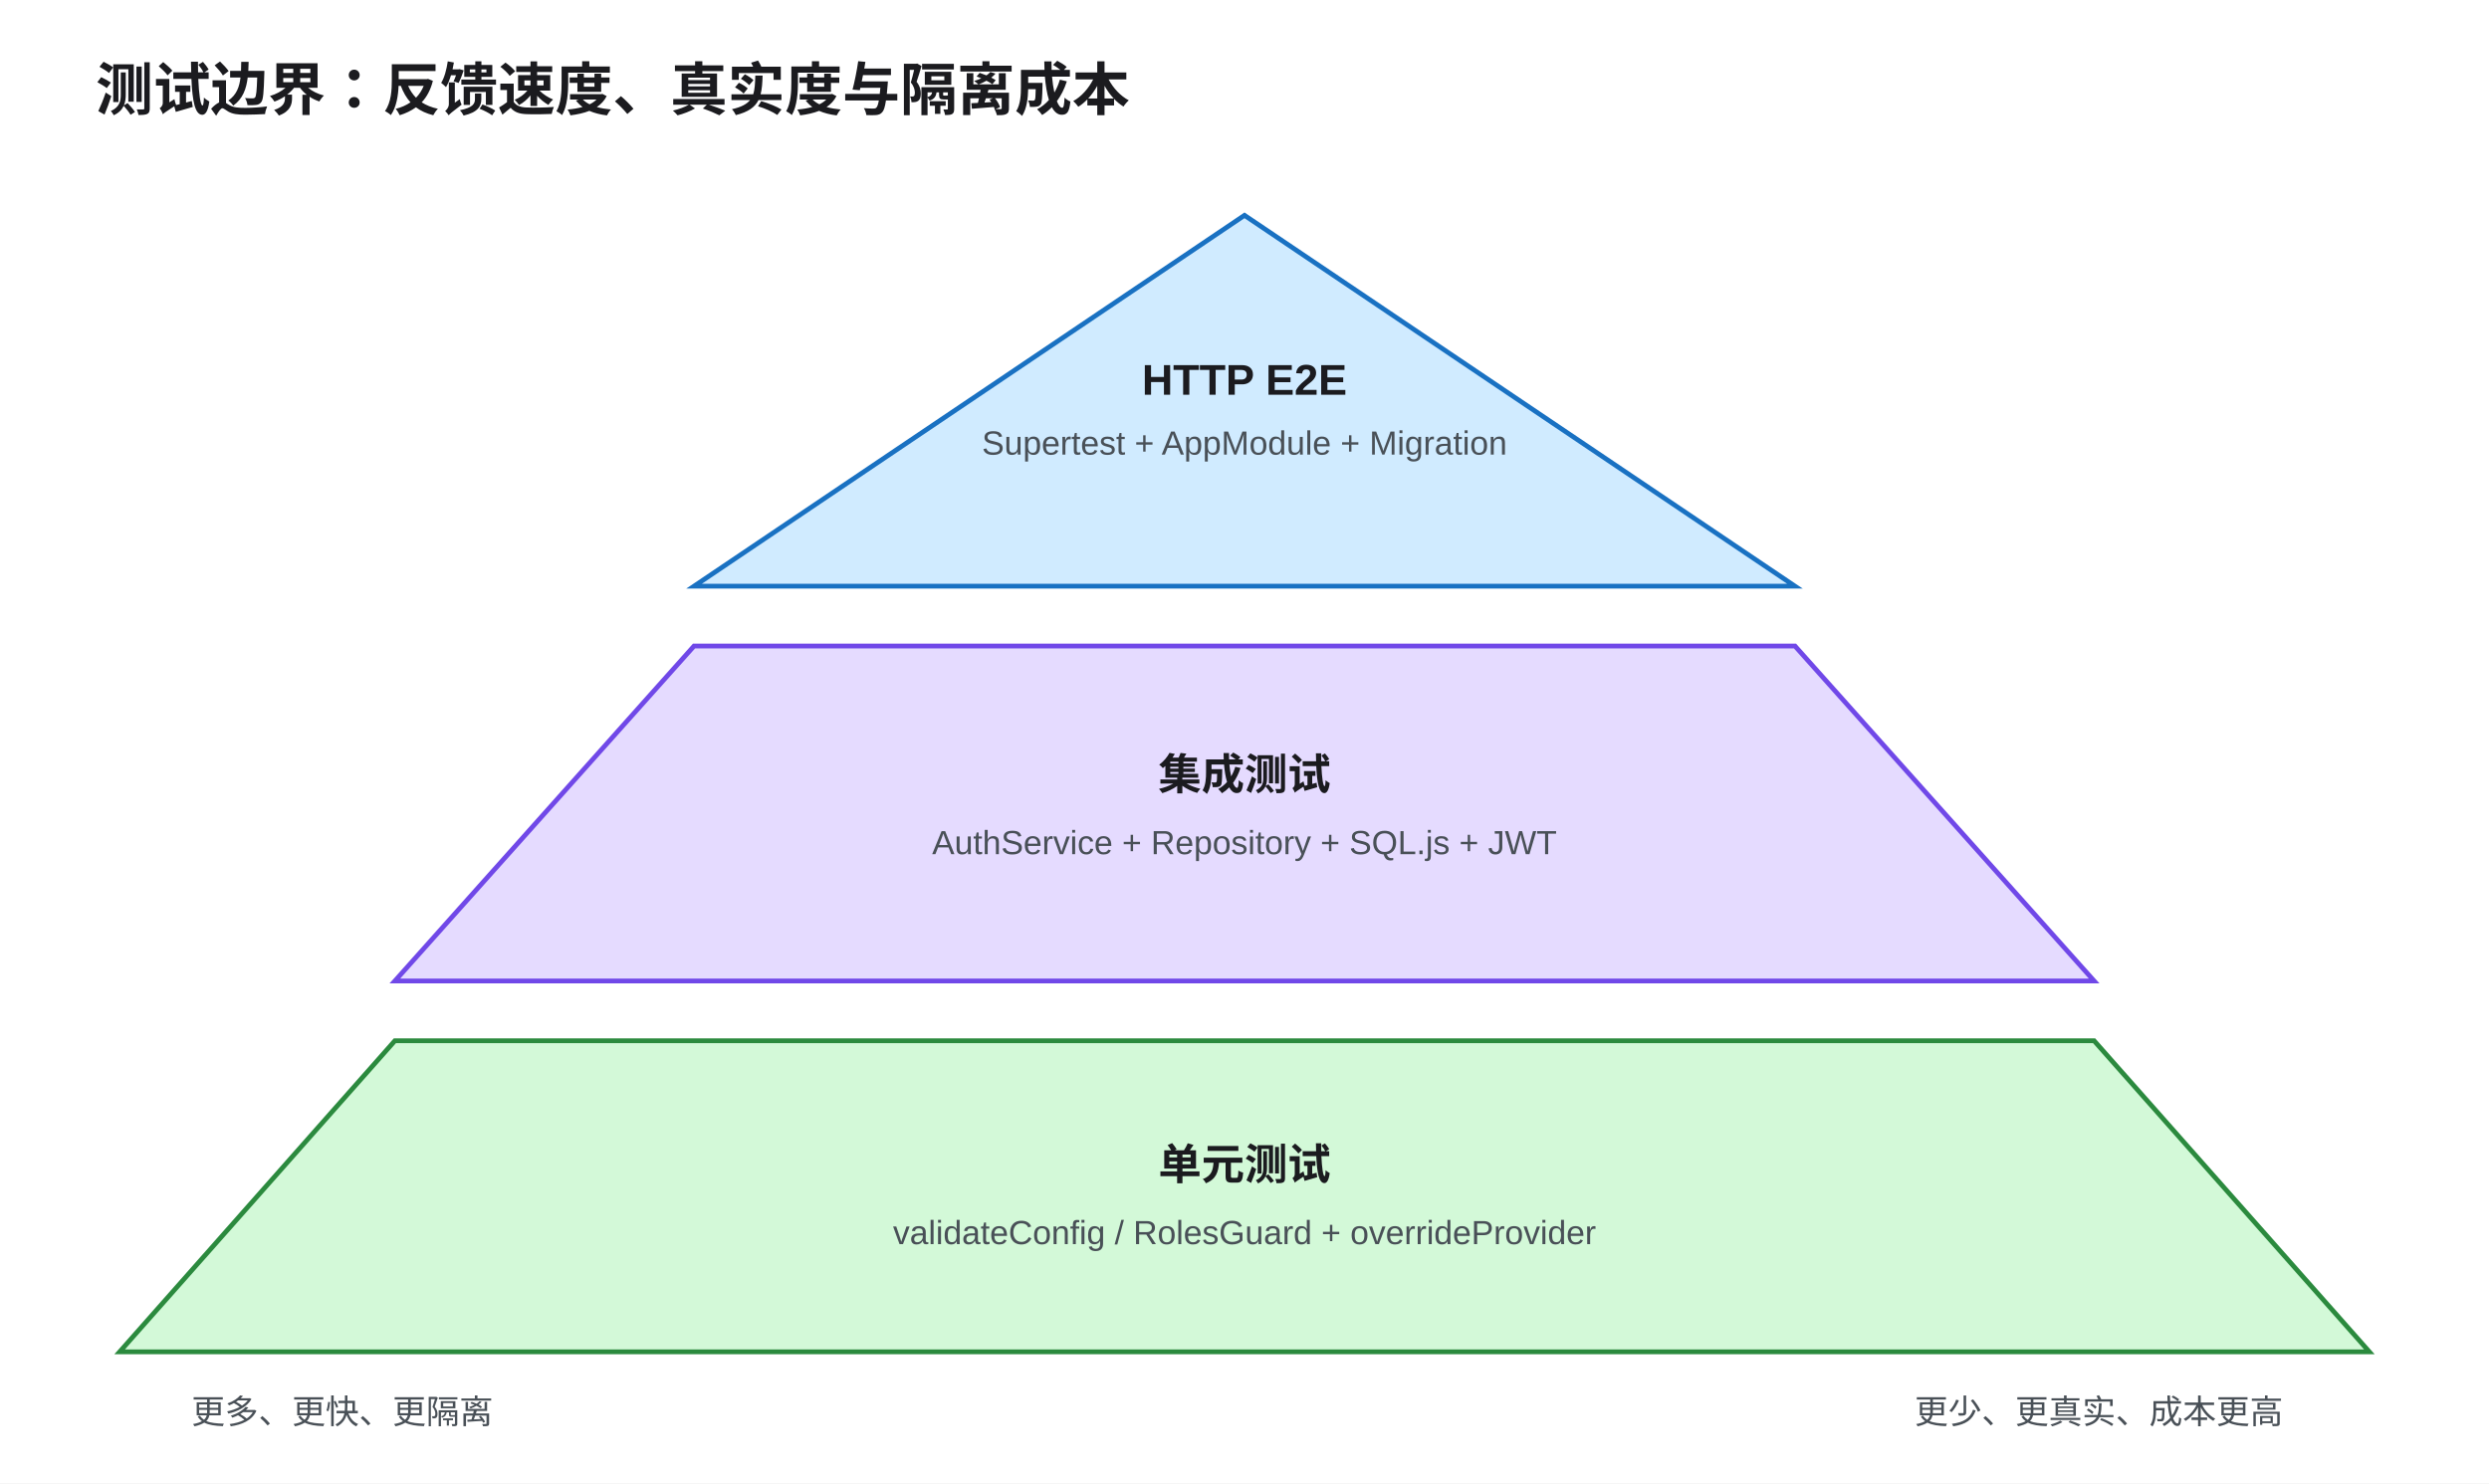
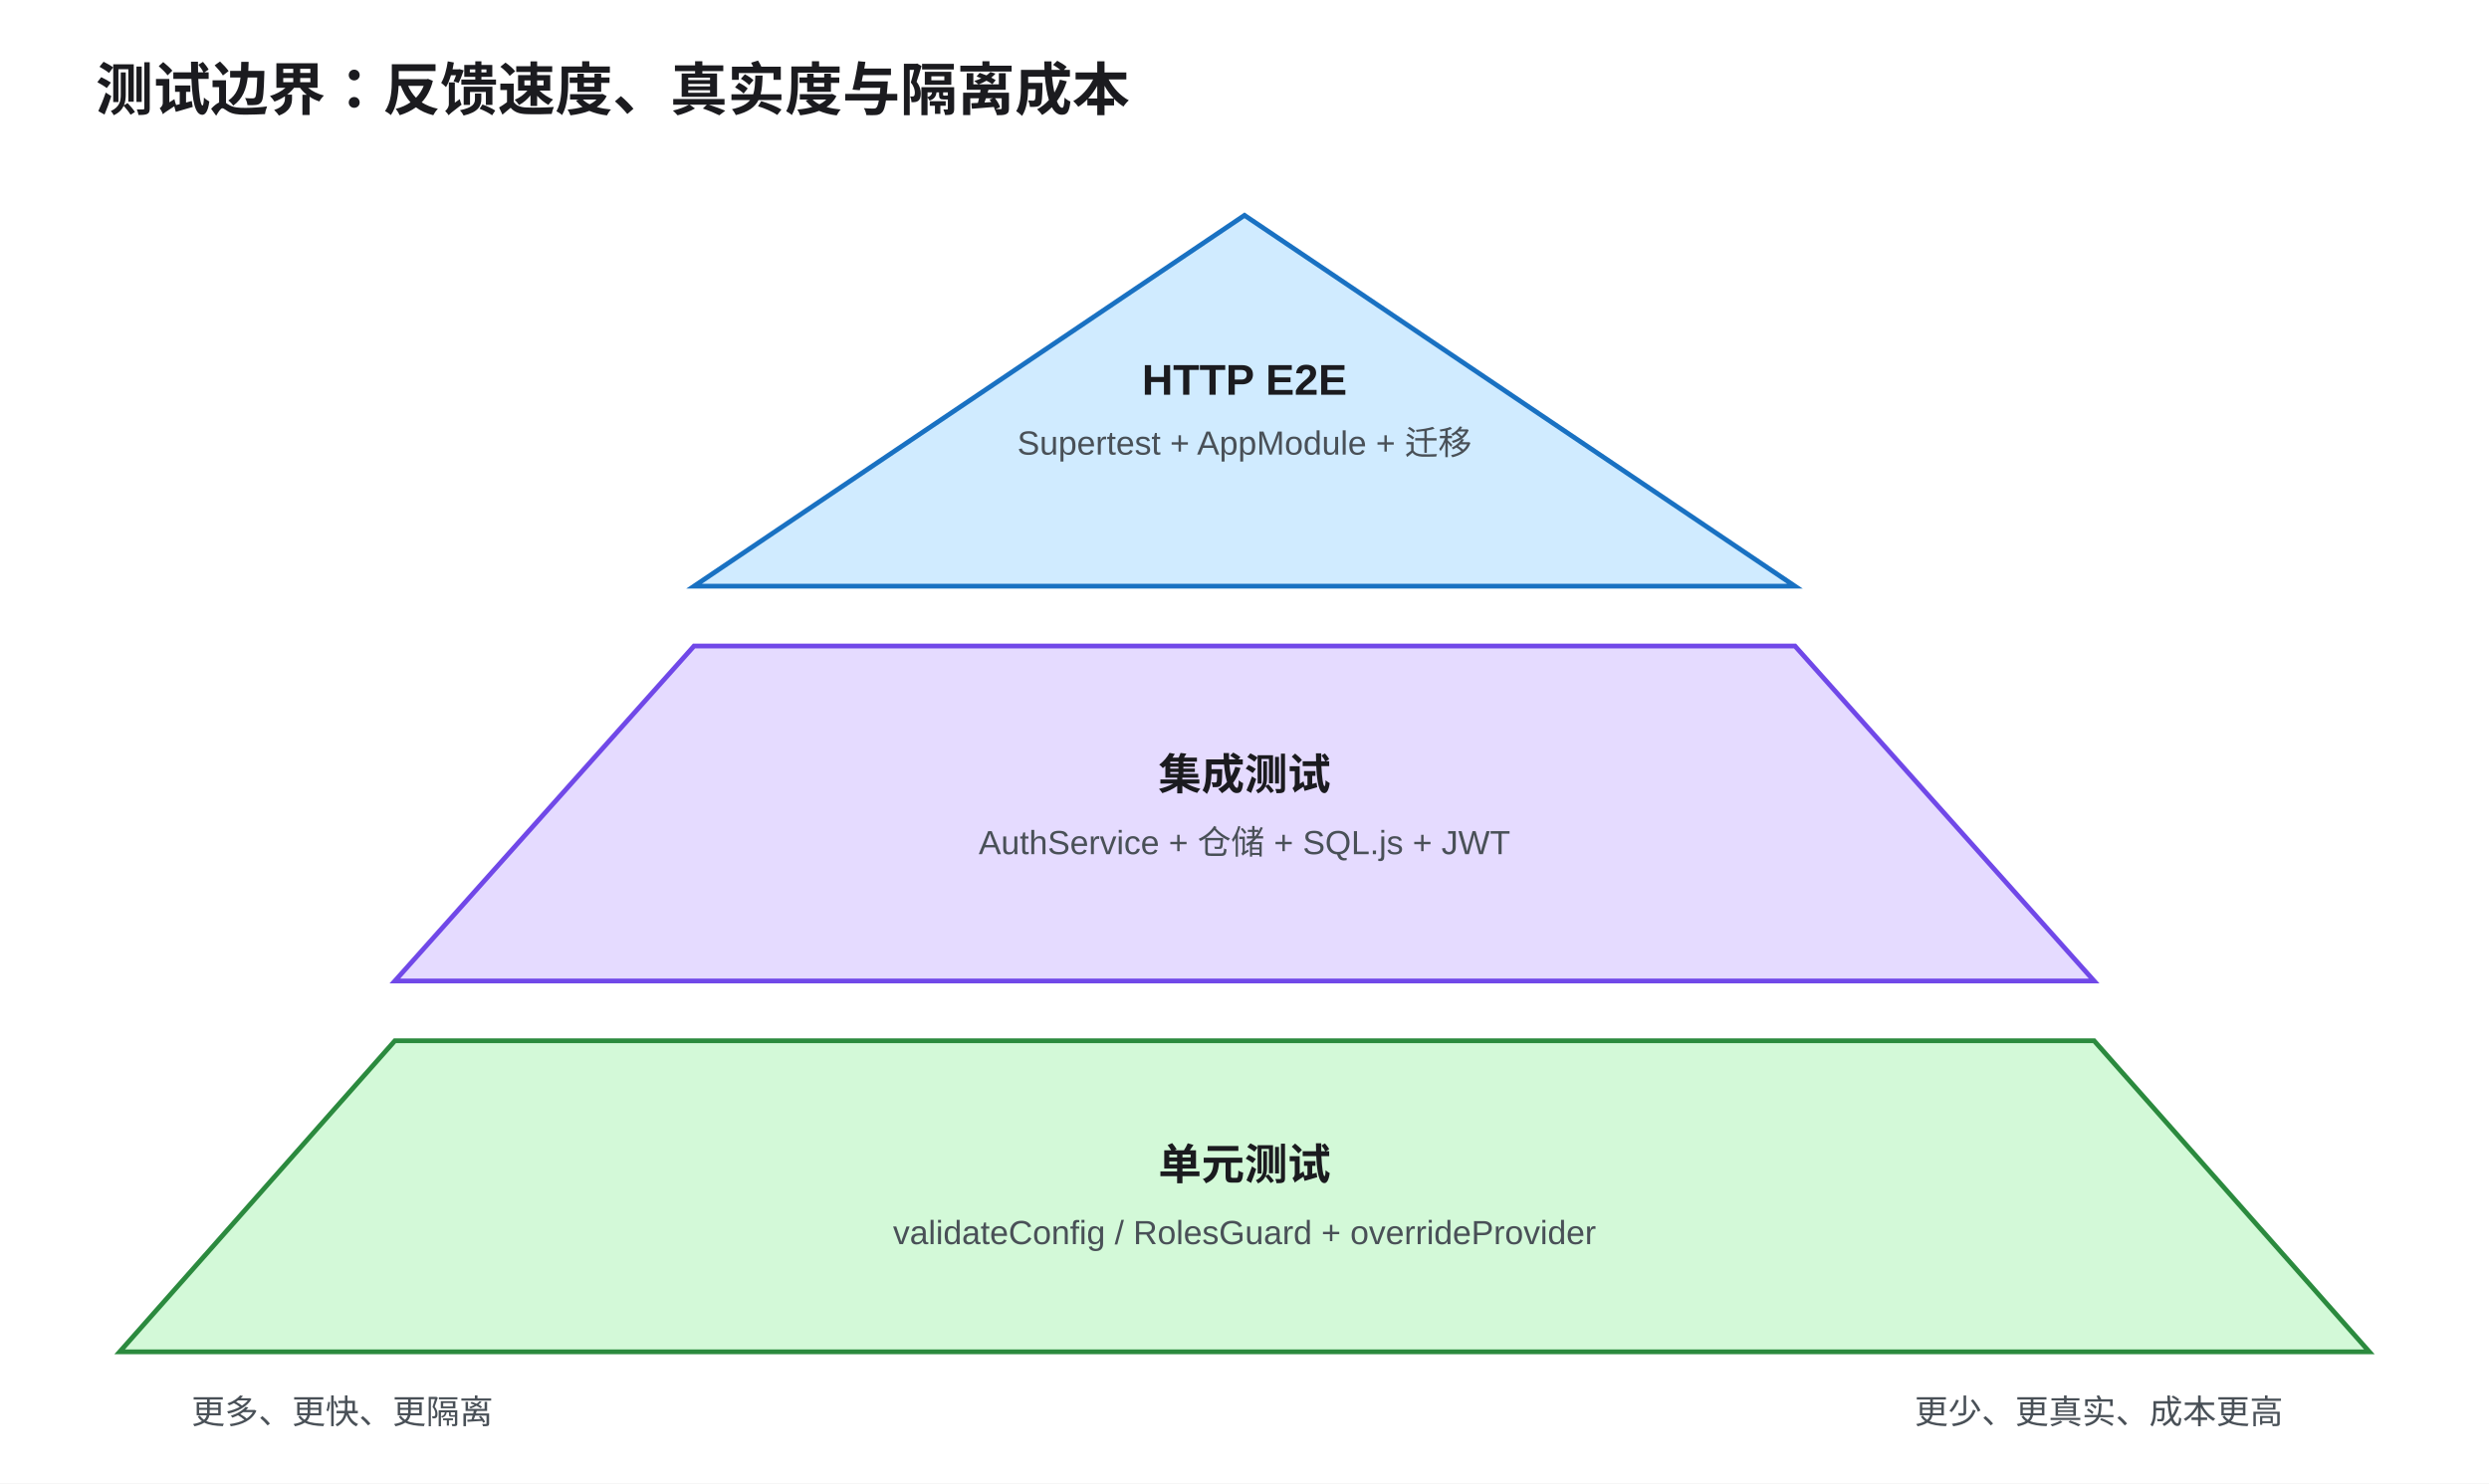
<svg xmlns="http://www.w3.org/2000/svg" viewBox="0 0 1040 620" role="img">
  <defs>
    <style>text{font-family:'Kaiti SC','KaiTi',Arial,sans-serif;fill:#1b1b1f}.t{font-size:24px;font-weight:700}.l{font-size:18px;font-weight:700}.n{font-size:14px;fill:#495057}.b{stroke-width:2}</style>
  </defs>
  <rect width="1040" height="620" fill="#fff" />
  <text x="40" y="46" class="t">测试边界：反馈速度、真实度与隔离成本</text>
  <path d="M520 90L750 245H290Z" fill="#d0ebff" stroke="#1971c2" class="b" />
  <text x="520" y="165" text-anchor="middle" class="l">HTTP E2E</text>
-   <text x="520" y="190" text-anchor="middle" class="n">Supertest + AppModule + Migration</text>
+   <text x="520" y="190" text-anchor="middle" class="n">Supertest + AppModule + 迁移</text>
  <path d="M290 270H750L875 410H165Z" fill="#e5dbff" stroke="#7048e8" class="b" />
  <text x="520" y="330" text-anchor="middle" class="l">集成测试</text>
-   <text x="520" y="357" text-anchor="middle" class="n">AuthService + Repository + SQL.js + JWT</text>
+   <text x="520" y="357" text-anchor="middle" class="n">AuthService + 仓储 + SQL.js + JWT</text>
  <path d="M165 435H875L990 565H50Z" fill="#d3f9d8" stroke="#2b8a3e" class="b" />
  <text x="520" y="493" text-anchor="middle" class="l">单元测试</text>
  <text x="520" y="520" text-anchor="middle" class="n">validateConfig / RolesGuard + overrideProvider</text>
  <text x="80" y="595" class="n">更多、更快、更隔离</text>
  <text x="800" y="595" class="n">更少、更真实、成本更高</text>
</svg>
